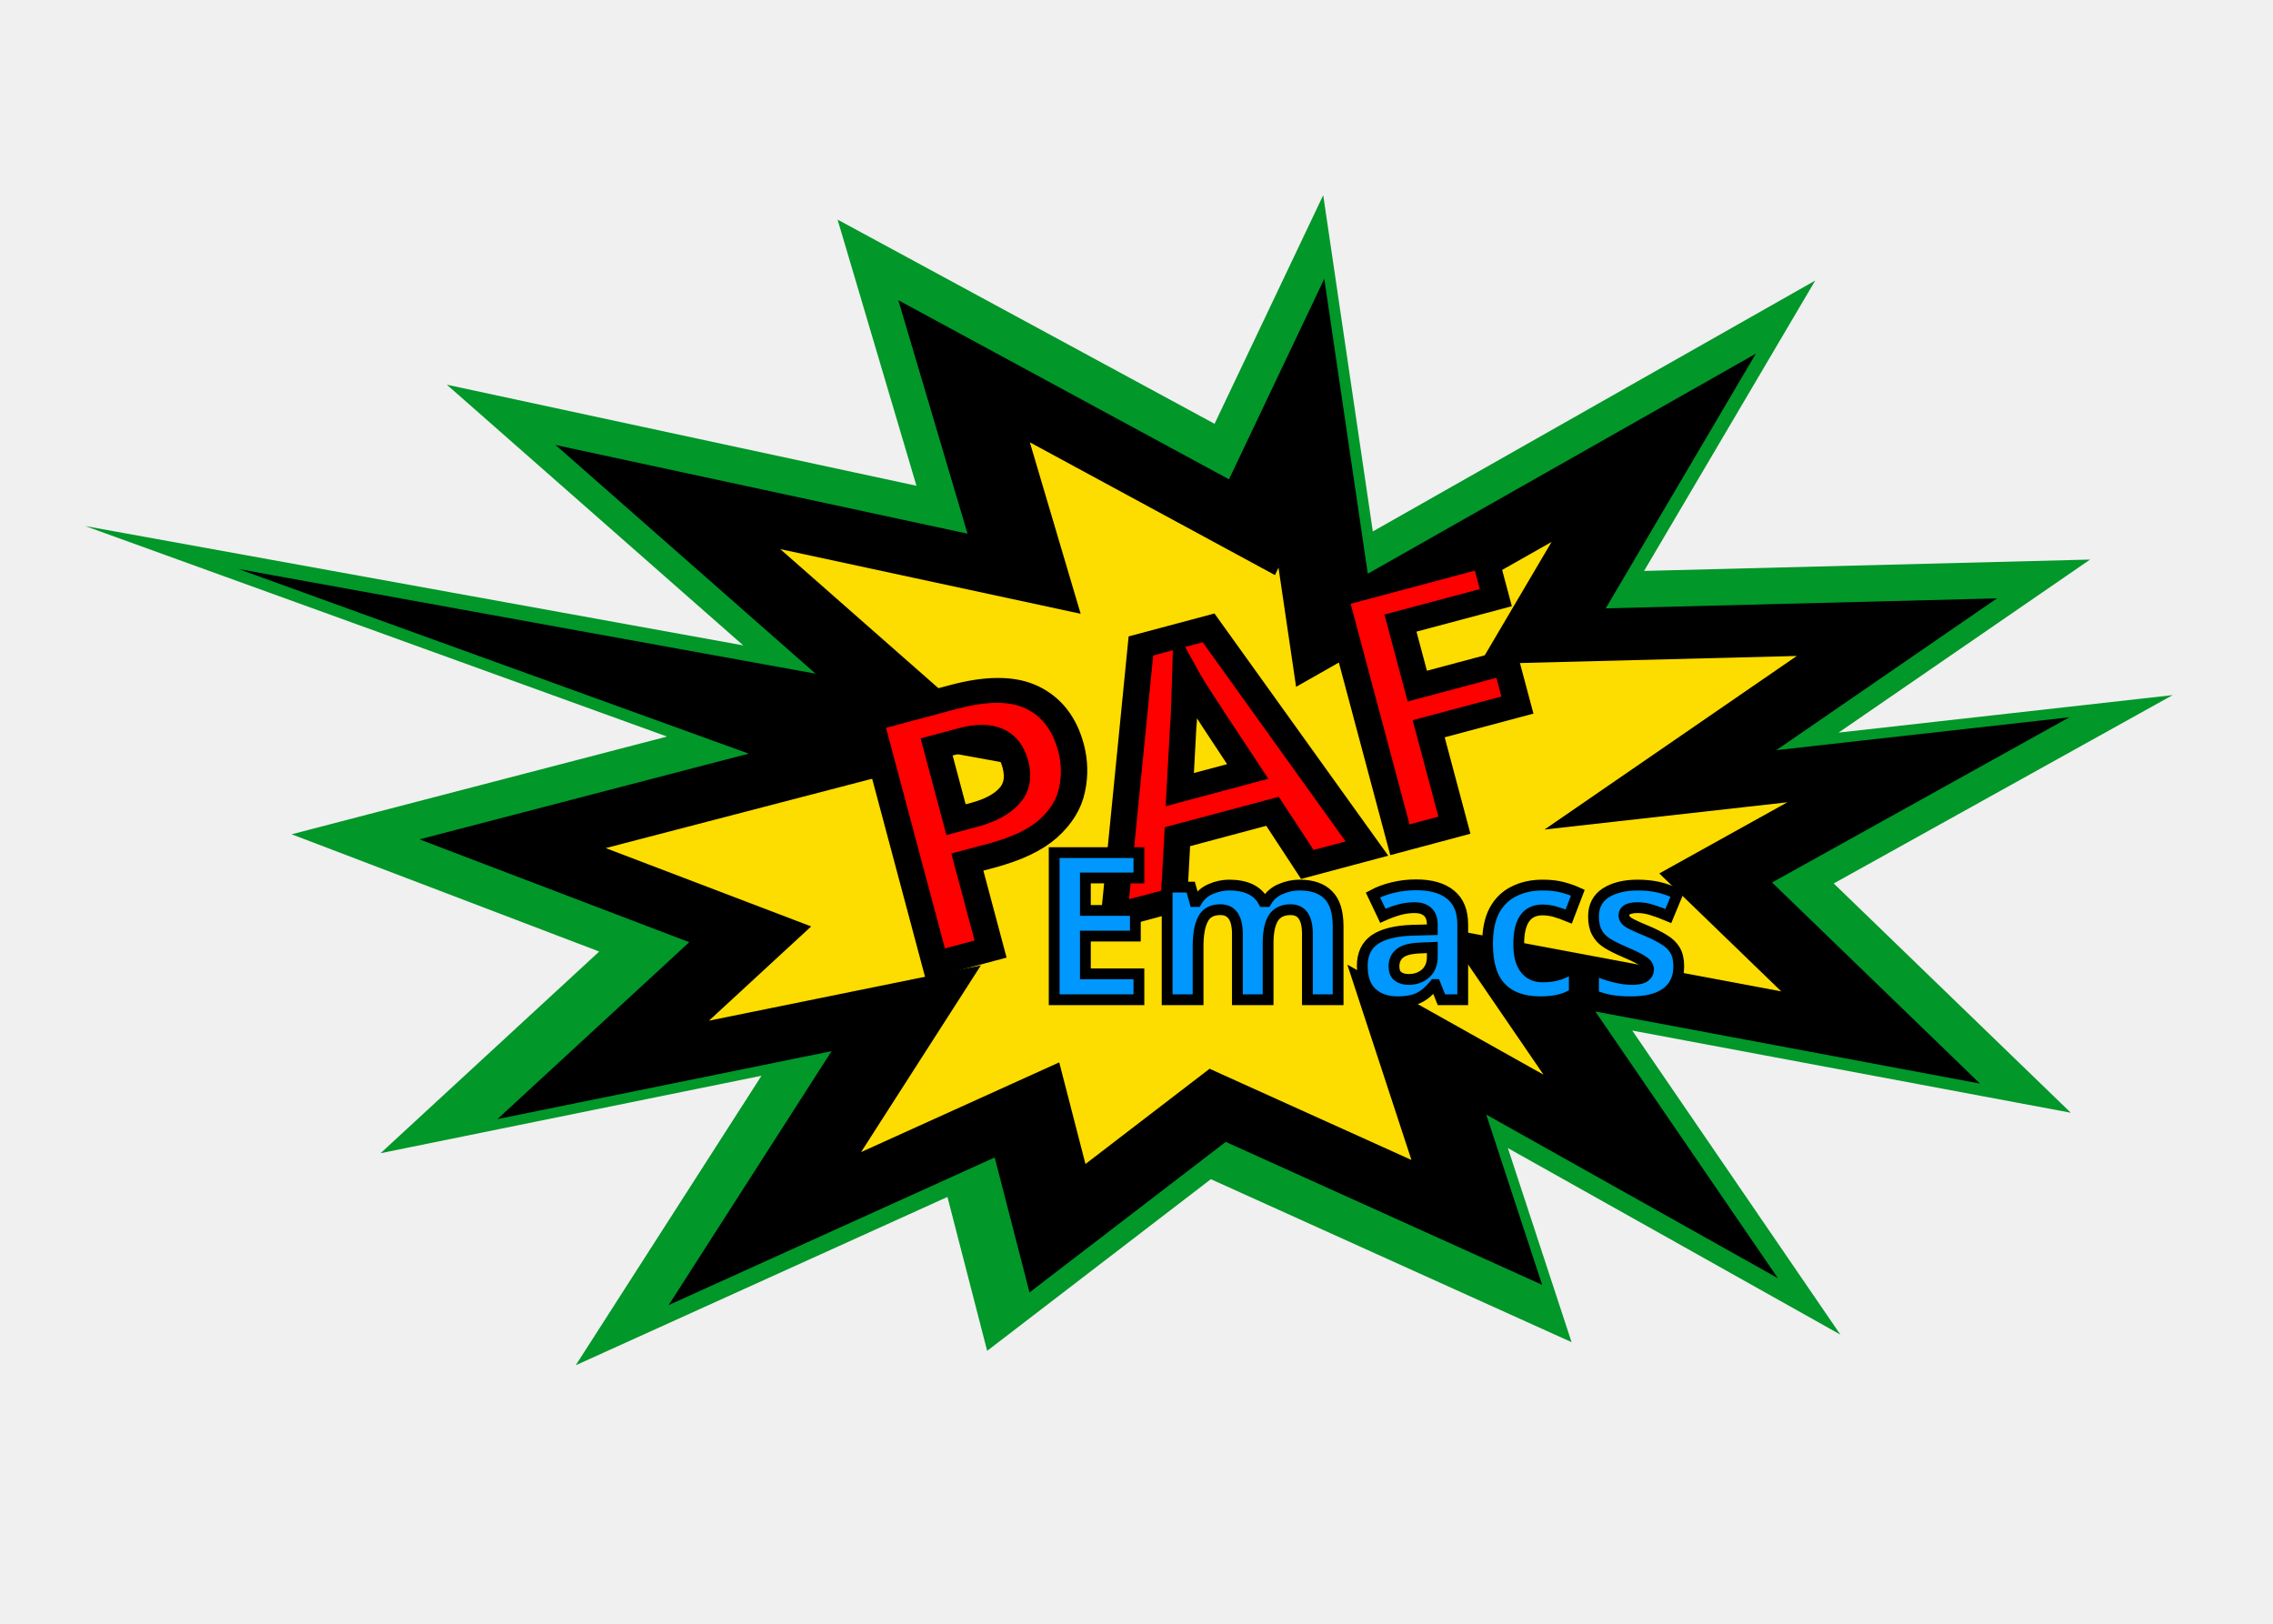
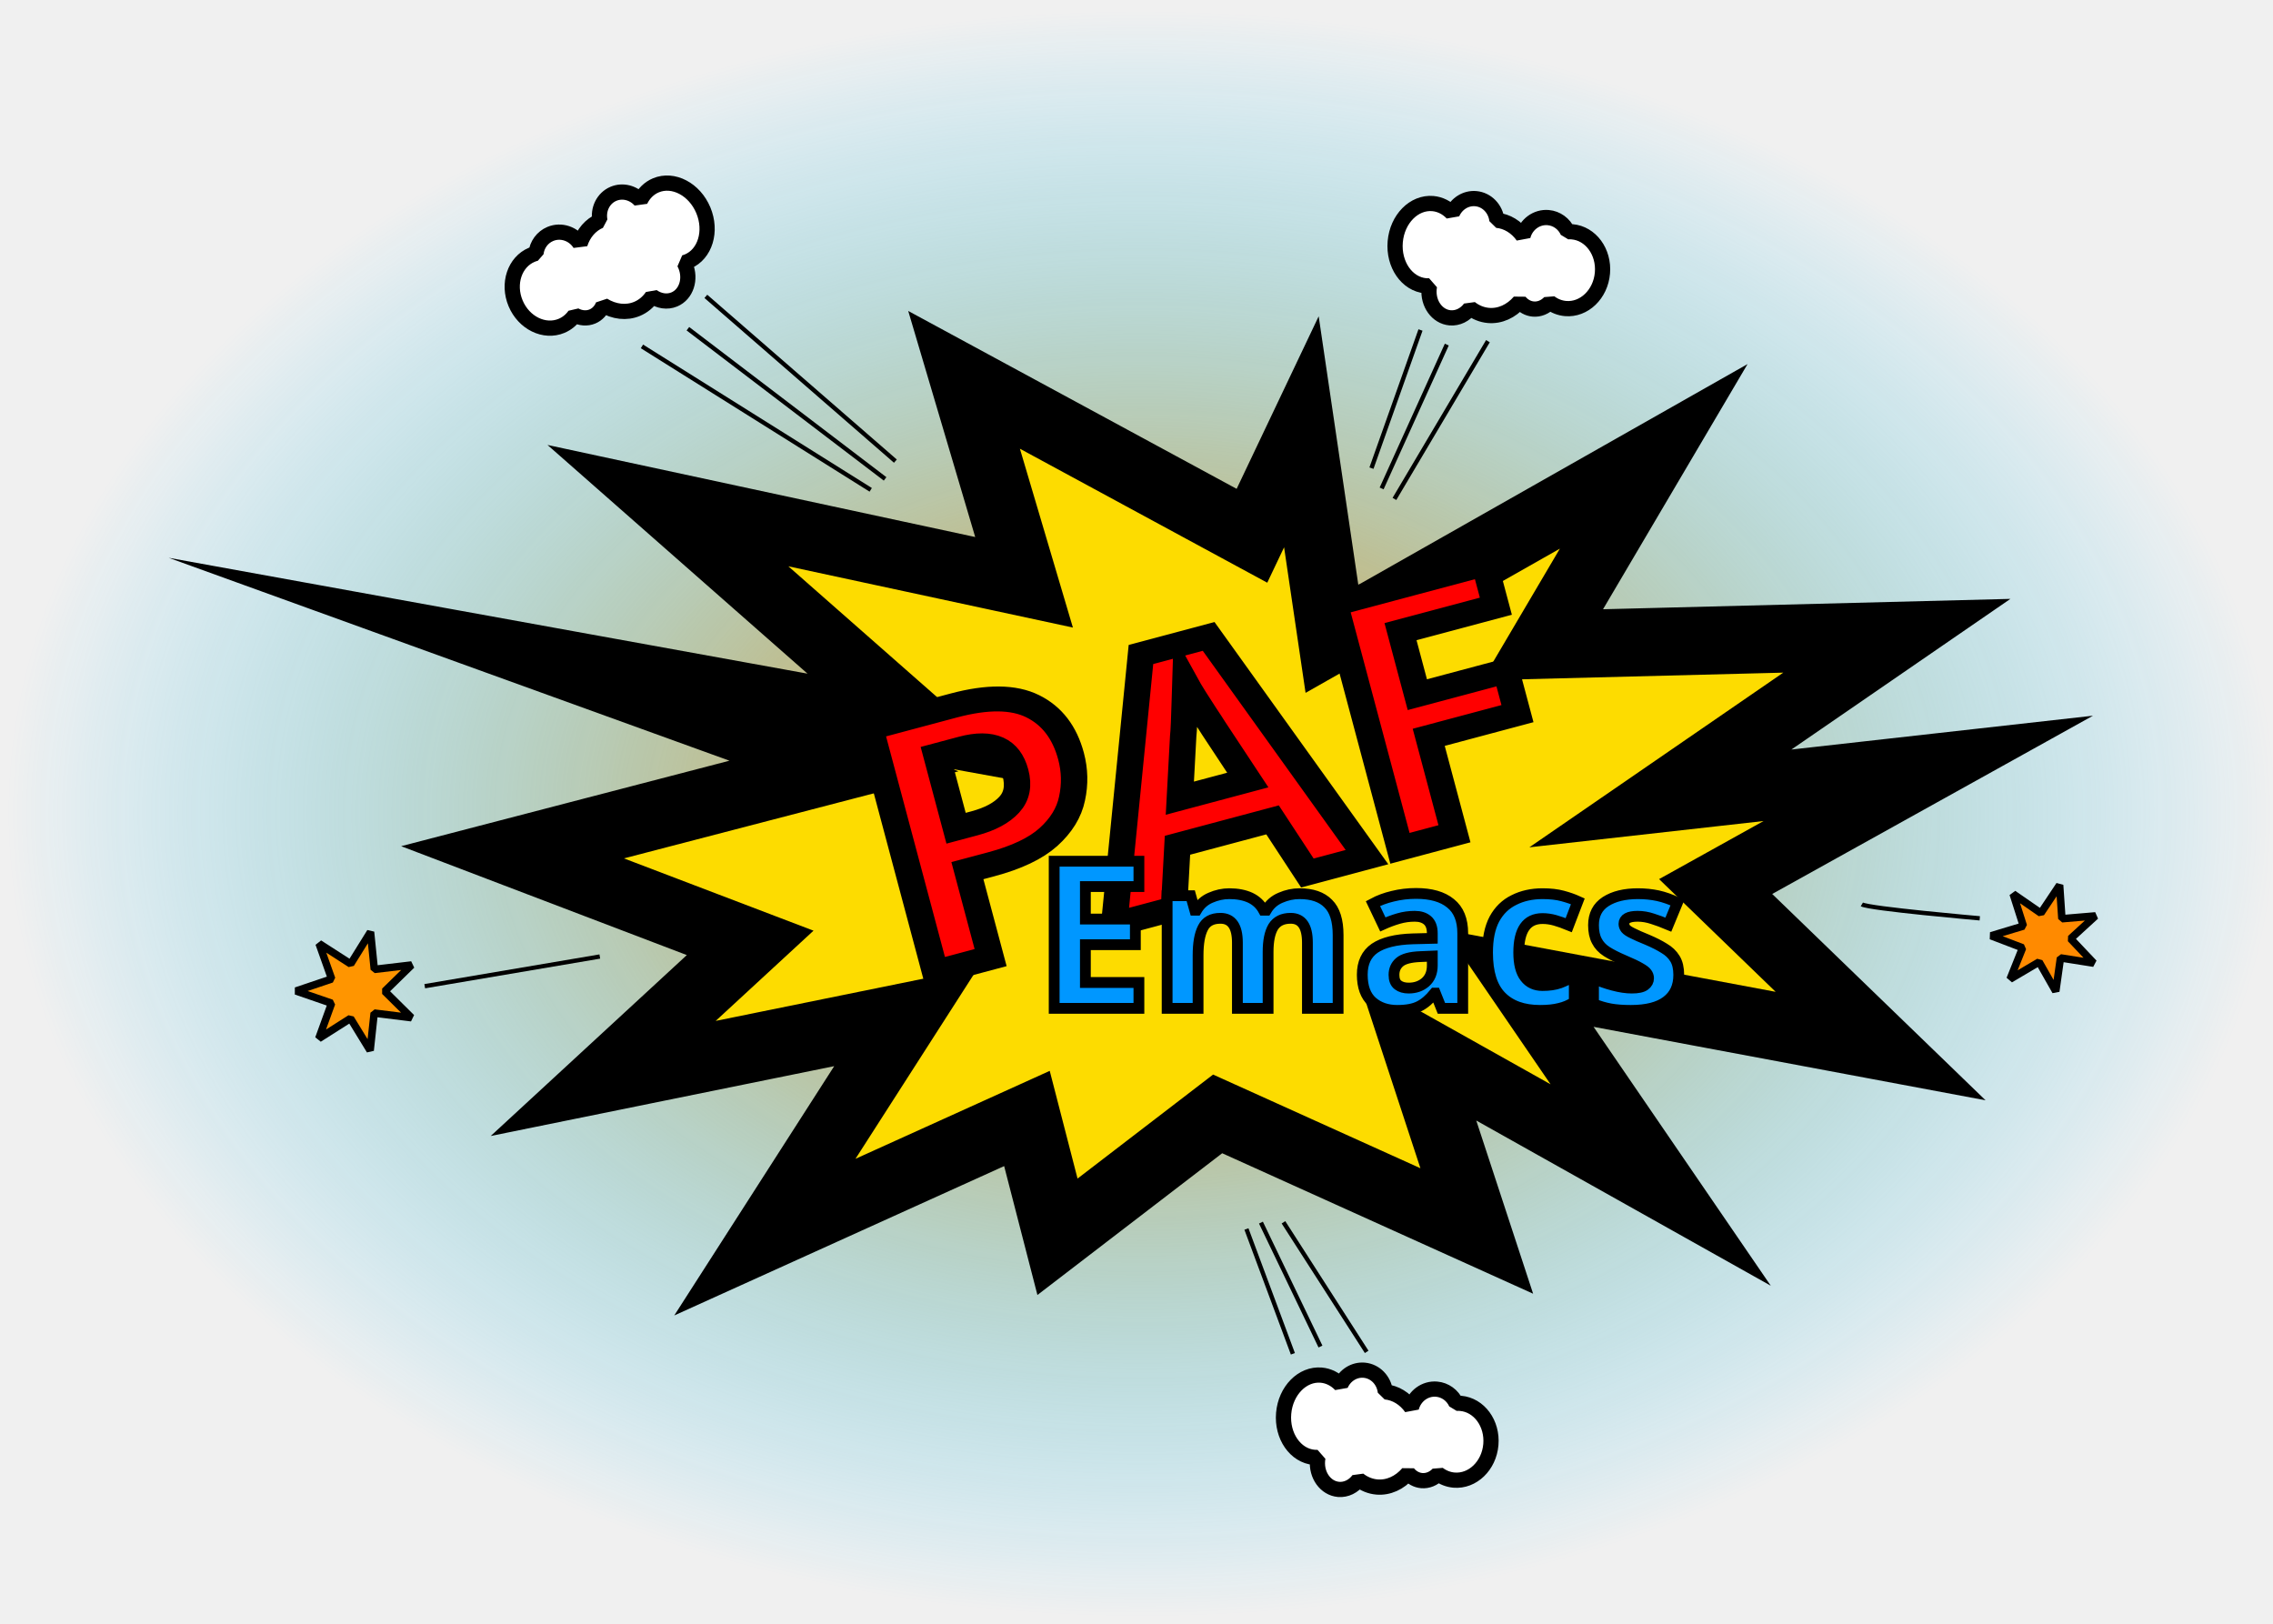
- <svg xmlns="http://www.w3.org/2000/svg" width="140mm" height="100mm" viewBox="0 0 140 100" version="1.1" id="svg8">
-   <defs id="defs2" />
-   <g id="layer1">
-     <path style="fill:#ff980e;fill-opacity:1;stroke:#019729;stroke-width:2.9;stroke-linecap:square;stroke-miterlimit:12.4;stroke-dasharray:none;stroke-opacity:1" id="path845-4" transform="matrix(2.131879,0,0,1.269287,-34.11115,-91.8436)" d="m 72.555,123.798 -11.904,-3.746 4.66,11.433 -8.034,-7.569 1.976,10.111 -8.535,-6.476 -5.276,6.798 -1.006,-6.544 -8.633,6.565 4.656,-12.187 -9.981,3.408 4.842,-7.5 -7.827,-5.011 10.917,-4.773 -9.347,-5.68 11.909,3.627 -8.362,-12.351 11.731,4.24 -1.976,-11.199 9.483,8.626 1.628,-5.752 1.006,11.454 10.599,-10.095 -3.658,10.423 11.667,-0.499 -7.789,8.999 8.825,-1.663 -7.004,6.537 z" />
-     <path style="fill:#fddc00;fill-opacity:1;stroke:#000000;stroke-width:2.9;stroke-linecap:square;stroke-miterlimit:12.4;stroke-dasharray:none;stroke-opacity:1" id="path845" d="m 72.555,123.798 -11.904,-3.746 4.66,11.433 -8.034,-7.569 1.976,10.111 -8.535,-6.476 -5.276,6.798 -1.006,-6.544 -8.633,6.565 4.656,-12.187 -9.981,3.408 4.842,-7.5 -7.827,-5.011 10.917,-4.773 -9.347,-5.68 11.909,3.627 -8.362,-12.351 11.731,4.24 -1.976,-11.199 9.483,8.626 1.628,-5.752 1.006,11.454 10.599,-10.095 -3.658,10.423 11.667,-0.499 -7.789,8.999 8.825,-1.663 -7.004,6.537 z" transform="matrix(1.869878,0,0,1.113296,-19.83688,-73.92955)" />
-     <text xml:space="preserve" style="font-style:normal;font-variant:normal;font-weight:bold;font-stretch:normal;font-size:22.578px;line-height:125%;font-family:'20 CENTS MARKER';-inkscape-font-specification:'20 CENTS MARKER, Bold';font-variant-ligatures:normal;font-variant-caps:normal;font-variant-numeric:normal;font-variant-east-asian:normal;letter-spacing:0px;word-spacing:0px;fill:#ff0000;fill-opacity:1;stroke:#000000;stroke-width:1.579px;stroke-linecap:butt;stroke-linejoin:miter;stroke-opacity:1" x="36.97" y="74.701" id="text839" transform="matrix(0.9995764,-0.2668361,0.2492969,0.9338741,0,0)">
-       <tspan id="tspan837" x="36.97" y="74.701" style="font-style:normal;font-variant:normal;font-weight:bold;font-stretch:normal;font-size:22.578px;font-family:'20 CENTS MARKER';-inkscape-font-specification:'20 CENTS MARKER, Bold';font-variant-ligatures:normal;font-variant-caps:normal;font-variant-numeric:normal;font-variant-east-asian:normal;fill:#ff0000;fill-opacity:1;stroke-width:1.579px">PAF</tspan>
-     </text>
-     <text xml:space="preserve" style="font-style:normal;font-variant:normal;font-weight:bold;font-stretch:normal;font-size:12.7px;line-height:125%;font-family:'20 CENTS MARKER';-inkscape-font-specification:'20 CENTS MARKER, Bold';font-variant-ligatures:normal;font-variant-caps:normal;font-variant-numeric:normal;font-variant-east-asian:normal;letter-spacing:0px;word-spacing:0px;fill:#0097ff;fill-opacity:1;stroke:#000000;stroke-width:0.665;stroke-linecap:butt;stroke-linejoin:miter;stroke-miterlimit:4;stroke-dasharray:none;stroke-opacity:1" x="63.789" y="61.574" id="text843">
-       <tspan id="tspan841" x="63.789" y="61.574" style="font-style:normal;font-variant:normal;font-weight:bold;font-stretch:normal;font-size:12.7px;font-family:'20 CENTS MARKER';-inkscape-font-specification:'20 CENTS MARKER, Bold';font-variant-ligatures:normal;font-variant-caps:normal;font-variant-numeric:normal;font-variant-east-asian:normal;fill:#0097ff;fill-opacity:1;stroke:#000000;stroke-width:0.665;stroke-miterlimit:4;stroke-dasharray:none;stroke-opacity:1">Emacs</tspan>
-     </text>
-   </g>
+ <svg xmlns="http://www.w3.org/2000/svg" xmlns:ns1="http://www.openswatchbook.org/uri/2009/osb" xmlns:xlink="http://www.w3.org/1999/xlink" width="140mm" height="100mm" viewBox="0 0 140 100" version="1.1" id="svg8">
+   <defs id="defs2">
+     <linearGradient id="linearGradient3799-2">
+       <stop style="stop-color:#ff9500;stop-opacity:1;" offset="0" id="stop3795" />
+       <stop style="stop-color:#00bbff;stop-opacity:0" offset="1" id="stop3797" />
+     </linearGradient>
+     <linearGradient id="linearGradient2785" ns1:paint="solid">
+       <stop style="stop-color:#ff9500;stop-opacity:1;" offset="0" id="stop2783" />
+     </linearGradient>
+     <radialGradient xlink:href="#linearGradient3799-2" id="radialGradient3808" gradientUnits="userSpaceOnUse" gradientTransform="matrix(0.9999993,0.00121233,-8.5815335e-4,0.7078528,0.0430562,14.55509)" cx="70.311" cy="50.113" fx="70.311" fy="50.113" r="69.924" />
+   </defs>
+   <rect style="fill:url(#radialGradient3808);fill-opacity:1;fill-rule:nonzero;stroke:none;stroke-width:0.461;stroke-linecap:square;stroke-miterlimit:0" id="rect852" width="139.848" height="99.95" x="0.387" y="0.138" />
+   <path style="fill:#fddc00;fill-opacity:1;stroke:#000000;stroke-width:4.185;stroke-linecap:square;stroke-miterlimit:12.4;stroke-dasharray:none;stroke-opacity:1" id="path845" d="M 115.832,64.423 93.572,60.252 102.285,72.98 87.262,64.554 90.958,75.811 74.998,68.601 65.133,76.169 63.252,68.883 47.11,76.191 55.815,62.624 37.152,66.418 46.205,58.068 31.569,52.489 51.982,47.175 34.505,40.852 56.774,44.89 41.139,31.14 63.074,35.861 59.379,23.393 l 17.732,9.603 3.045,-6.404 1.882,12.752 19.819,-11.239 -6.841,11.604 21.816,-0.555 -14.565,10.018 16.501,-1.851 -13.097,7.278 z" />
+   <text xml:space="preserve" style="font-style:normal;font-variant:normal;font-weight:bold;font-stretch:normal;font-size:22.578px;line-height:125%;font-family:'20 CENTS MARKER';-inkscape-font-specification:'20 CENTS MARKER, Bold';font-variant-ligatures:normal;font-variant-caps:normal;font-variant-numeric:normal;font-variant-east-asian:normal;letter-spacing:0px;word-spacing:0px;fill:#ff0000;fill-opacity:1;stroke:#000000;stroke-width:1.579px;stroke-linecap:butt;stroke-linejoin:miter;stroke-opacity:1" x="36.838" y="75.23" id="text839" transform="matrix(0.9995764,-0.2668361,0.2492969,0.9338741,0,0)">
+     <tspan id="tspan837" x="36.838" y="75.23" style="font-style:normal;font-variant:normal;font-weight:bold;font-stretch:normal;font-size:22.578px;font-family:'20 CENTS MARKER';-inkscape-font-specification:'20 CENTS MARKER, Bold';font-variant-ligatures:normal;font-variant-caps:normal;font-variant-numeric:normal;font-variant-east-asian:normal;fill:#ff0000;fill-opacity:1;stroke-width:1.579px">PAF</tspan>
+   </text>
+   <text xml:space="preserve" style="font-style:normal;font-variant:normal;font-weight:bold;font-stretch:normal;font-size:12.7px;line-height:125%;font-family:'20 CENTS MARKER';-inkscape-font-specification:'20 CENTS MARKER, Bold';font-variant-ligatures:normal;font-variant-caps:normal;font-variant-numeric:normal;font-variant-east-asian:normal;letter-spacing:0px;word-spacing:0px;fill:#0097ff;fill-opacity:1;stroke:#000000;stroke-width:0.665;stroke-linecap:butt;stroke-linejoin:miter;stroke-miterlimit:4;stroke-dasharray:none;stroke-opacity:1" x="63.789" y="62.103" id="text843">
+     <tspan id="tspan841" x="63.789" y="62.103" style="font-style:normal;font-variant:normal;font-weight:bold;font-stretch:normal;font-size:12.7px;font-family:'20 CENTS MARKER';-inkscape-font-specification:'20 CENTS MARKER, Bold';font-variant-ligatures:normal;font-variant-caps:normal;font-variant-numeric:normal;font-variant-east-asian:normal;fill:#0097ff;fill-opacity:1;stroke:#000000;stroke-width:0.665;stroke-miterlimit:4;stroke-dasharray:none;stroke-opacity:1">Emacs</tspan>
+   </text>
+   <path id="path846" style="fill:#ffffff;fill-opacity:1;stroke:#000000;stroke-width:0.937;stroke-linecap:square;stroke-miterlimit:0;stroke-dasharray:none;stroke-opacity:1" d="m 37.781,11.937 a 1.546,1.448 67.294 0 0 -0.829,1.664 2.942,2.433 67.294 0 0 -1.228,1.42 1.529,1.472 67.294 0 0 -1.83,-0.613 1.529,1.472 67.294 0 0 -0.881,1.197 2.372,2.076 67.294 0 0 -0.257,0.085 2.372,2.076 67.294 0 0 -0.999,2.99 2.372,2.076 67.294 0 0 2.831,1.387 2.372,2.076 67.294 0 0 0.811,-0.66 1.62,1.35 67.294 0 0 1.09,0.083 1.62,1.35 67.294 0 0 0.659,-0.697 2.942,2.433 67.294 0 0 2.091,0.229 2.942,2.433 67.294 0 0 0.933,-0.777 1.667,1.443 67.294 0 0 1.359,0.196 1.667,1.443 67.294 0 0 0.688,-2.095 1.667,1.443 67.294 0 0 -0.08,-0.167 2.542,2.104 67.294 0 0 0.22,-0.075 2.542,2.104 67.294 0 0 0.96,-3.157 2.542,2.104 67.294 0 0 -2.922,-1.533 2.542,2.104 67.294 0 0 -0.958,0.936 1.546,1.448 67.294 0 0 -1.651,-0.416 1.546,1.448 67.294 0 0 -0.007,0.003 z" />
+   <path id="path846-2" style="fill:#ffffff;fill-opacity:1;stroke:#000000;stroke-width:0.937;stroke-linecap:square;stroke-miterlimit:0;stroke-dasharray:none;stroke-opacity:1" d="m 90.903,12.235 a 1.448,1.546 4.918 0 1 1.297,1.332 2.433,2.942 4.918 0 1 1.603,0.977 1.472,1.529 4.918 0 1 1.555,-1.143 1.472,1.529 4.918 0 1 1.204,0.871 2.076,2.372 4.918 0 1 0.271,0.003 2.076,2.372 4.918 0 1 1.865,2.541 2.076,2.372 4.918 0 1 -2.272,2.186 2.076,2.372 4.918 0 1 -0.974,-0.381 1.35,1.62 4.918 0 1 -1.013,0.412 1.35,1.62 4.918 0 1 -0.841,-0.462 2.433,2.942 4.918 0 1 -1.921,0.856 2.433,2.942 4.918 0 1 -1.126,-0.455 1.443,1.667 4.918 0 1 -1.235,0.602 1.443,1.667 4.918 0 1 -1.295,-1.785 1.443,1.667 4.918 0 1 0.025,-0.183 2.104,2.542 4.918 0 1 -0.232,-0.004 2.104,2.542 4.918 0 1 -1.878,-2.713 2.104,2.542 4.918 0 1 2.314,-2.352 2.104,2.542 4.918 0 1 1.198,0.598 1.448,1.546 4.918 0 1 1.445,-0.901 1.448,1.546 4.918 0 1 0.008,9.49e-4 z" />
+   <path id="path846-2-2" style="fill:#ffffff;fill-opacity:1;stroke:#000000;stroke-width:0.937;stroke-linecap:square;stroke-miterlimit:0;stroke-dasharray:none;stroke-opacity:1" d="m 84.031,84.387 a 1.448,1.546 4.918 0 1 1.297,1.332 2.433,2.942 4.918 0 1 1.603,0.977 1.472,1.529 4.918 0 1 1.555,-1.143 1.472,1.529 4.918 0 1 1.204,0.871 2.076,2.372 4.918 0 1 0.271,0.003 2.076,2.372 4.918 0 1 1.865,2.541 2.076,2.372 4.918 0 1 -2.272,2.186 2.076,2.372 4.918 0 1 -0.974,-0.381 1.35,1.62 4.918 0 1 -1.013,0.412 1.35,1.62 4.918 0 1 -0.841,-0.462 2.433,2.942 4.918 0 1 -1.921,0.856 2.433,2.942 4.918 0 1 -1.126,-0.455 1.443,1.667 4.918 0 1 -1.235,0.602 1.443,1.667 4.918 0 1 -1.295,-1.785 1.443,1.667 4.918 0 1 0.025,-0.183 2.104,2.542 4.918 0 1 -0.232,-0.004 2.104,2.542 4.918 0 1 -1.878,-2.713 2.104,2.542 4.918 0 1 2.314,-2.352 2.104,2.542 4.918 0 1 1.198,0.598 1.448,1.546 4.918 0 1 1.445,-0.901 1.448,1.546 4.918 0 1 0.008,9.49e-4 z" />
+   <path style="fill:none;fill-rule:evenodd;stroke:#000000;stroke-width:0.265px;stroke-linecap:butt;stroke-linejoin:miter;stroke-opacity:1" d="M 55.15,28.399 43.475,18.252" id="path901" />
+   <path style="fill:none;fill-rule:evenodd;stroke:#000000;stroke-width:0.265px;stroke-linecap:butt;stroke-linejoin:miter;stroke-opacity:1" d="M 54.515,29.493 42.369,20.244" id="path903" />
+   <path style="fill:none;fill-rule:evenodd;stroke:#000000;stroke-width:0.265px;stroke-linecap:butt;stroke-linejoin:miter;stroke-opacity:1" d="M 53.63,30.167 39.539,21.333" id="path905" />
+   <path style="fill:none;fill-rule:evenodd;stroke:#000000;stroke-width:0.265px;stroke-linecap:butt;stroke-linejoin:miter;stroke-opacity:1" d="m 84.472,28.831 3.02,-8.508" id="path907" />
+   <path style="fill:none;fill-rule:evenodd;stroke:#000000;stroke-width:0.265px;stroke-linecap:butt;stroke-linejoin:miter;stroke-opacity:1" d="m 85.098,30.081 4.014,-8.86" id="path909" />
+   <path style="fill:none;fill-rule:evenodd;stroke:#000000;stroke-width:0.265px;stroke-linecap:butt;stroke-linejoin:miter;stroke-opacity:1" d="m 85.887,30.727 5.758,-9.715" id="path911" />
+   <path style="fill:none;fill-rule:evenodd;stroke:#000000;stroke-width:0.265px;stroke-linecap:butt;stroke-linejoin:miter;stroke-opacity:1" d="m 76.771,75.689 2.861,7.685" id="path913" />
+   <path style="fill:none;fill-rule:evenodd;stroke:#000000;stroke-width:0.265px;stroke-linecap:butt;stroke-linejoin:miter;stroke-opacity:1" d="m 77.665,75.295 3.666,7.633" id="path915" />
+   <path style="fill:none;fill-rule:evenodd;stroke:#000000;stroke-width:0.265px;stroke-linecap:butt;stroke-linejoin:miter;stroke-opacity:1" d="m 79.052,75.277 5.125,7.98" id="path917" />
+   <path style="fill:#ff8a00;fill-opacity:1;stroke:#000000;stroke-width:0.461;stroke-linecap:square;stroke-miterlimit:0;stroke-dasharray:none;stroke-opacity:1" id="path919" d="m 128.962,59.318 -2.052,-0.324 -0.29,2.057 -1.026,-1.806 -1.789,1.056 0.772,-1.929 -1.941,-0.741 1.989,-0.599 -0.631,-1.979 1.709,1.182 1.154,-1.727 0.141,2.073 2.07,-0.175 -1.533,1.403 z" />
+   <path style="fill:#ff9500;fill-opacity:1;stroke:#000000;stroke-width:0.461;stroke-linecap:square;stroke-miterlimit:0;stroke-dasharray:none;stroke-opacity:1" id="path921" d="m 22.798,64.694 -1.21,-1.974 -1.954,1.241 0.789,-2.176 -2.189,-0.754 2.194,-0.74 -0.775,-2.181 1.946,1.254 1.222,-1.966 0.233,2.303 2.299,-0.271 -1.655,1.618 1.645,1.629 -2.297,-0.285 z" />
+   <path style="fill:none;fill-rule:evenodd;stroke:#000000;stroke-width:0.265px;stroke-linecap:butt;stroke-linejoin:miter;stroke-opacity:1" d="M 36.944,58.908 26.161,60.736" id="path923" />
+   <path style="fill:none;fill-rule:evenodd;stroke:#000000;stroke-width:0.265px;stroke-linecap:butt;stroke-linejoin:miter;stroke-opacity:1" d="m 114.677,55.697 c 0.437,0.263 7.262,0.859 7.262,0.859" id="path925" />
</svg>
